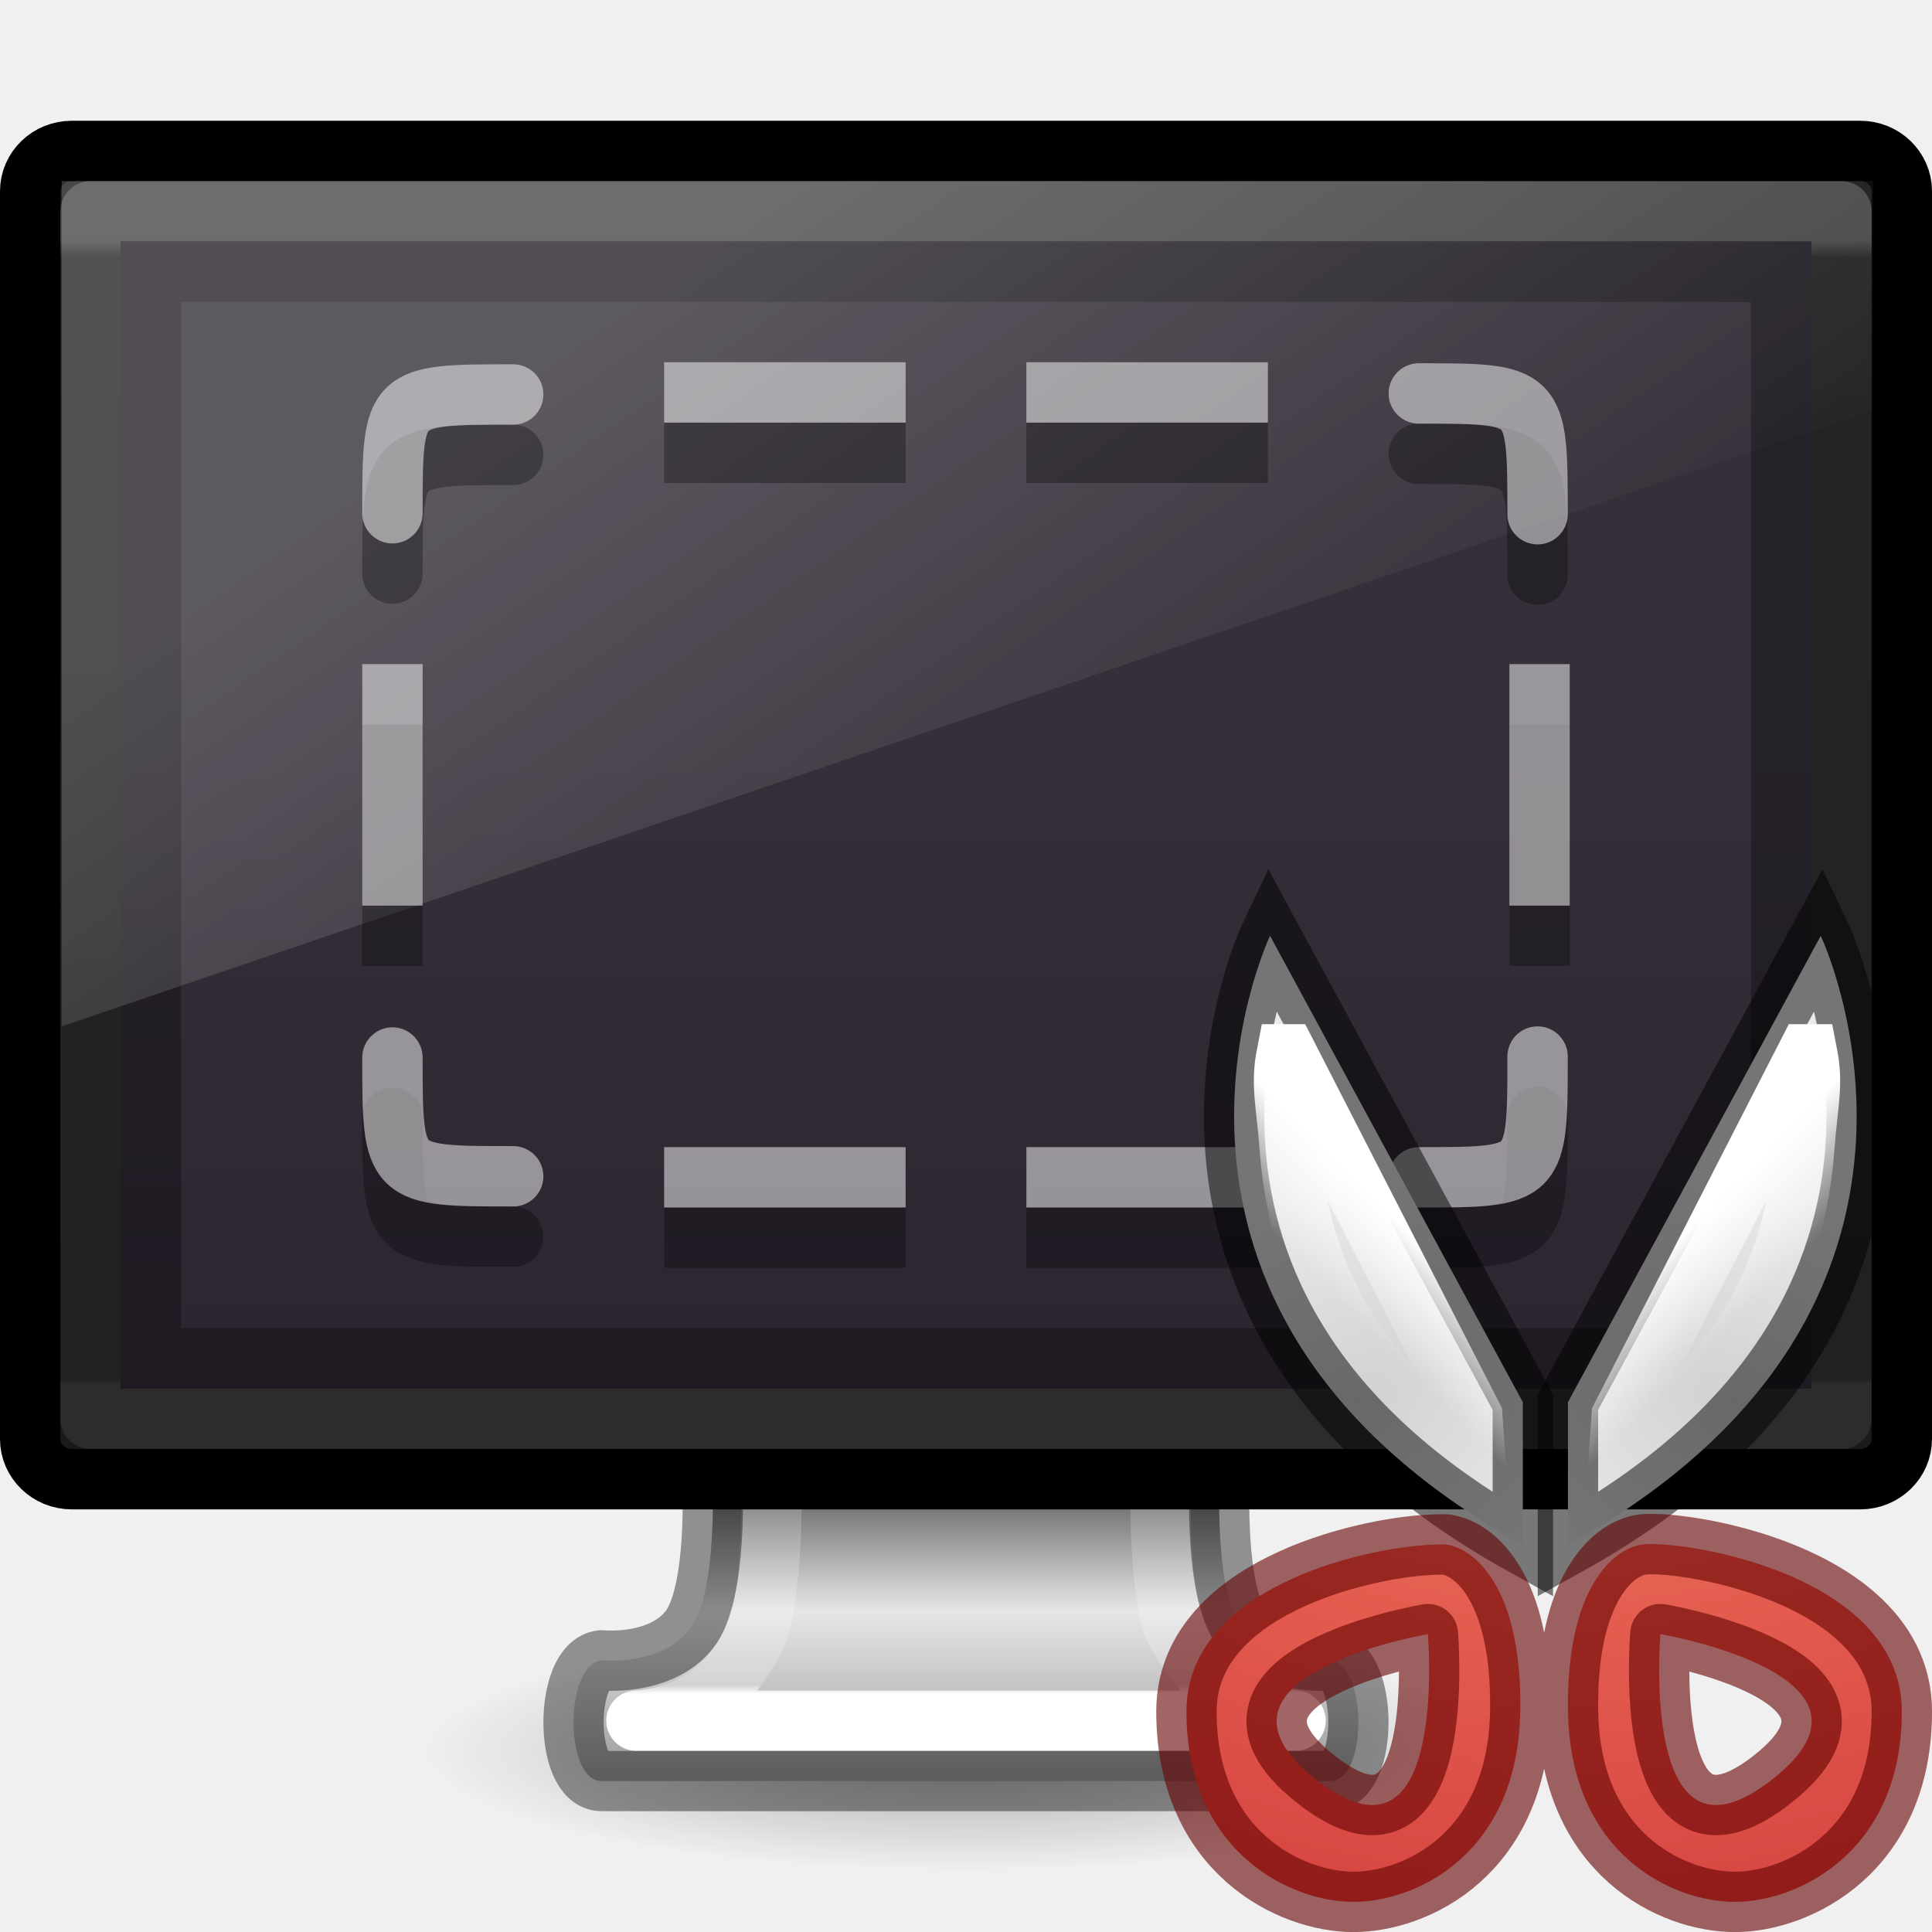
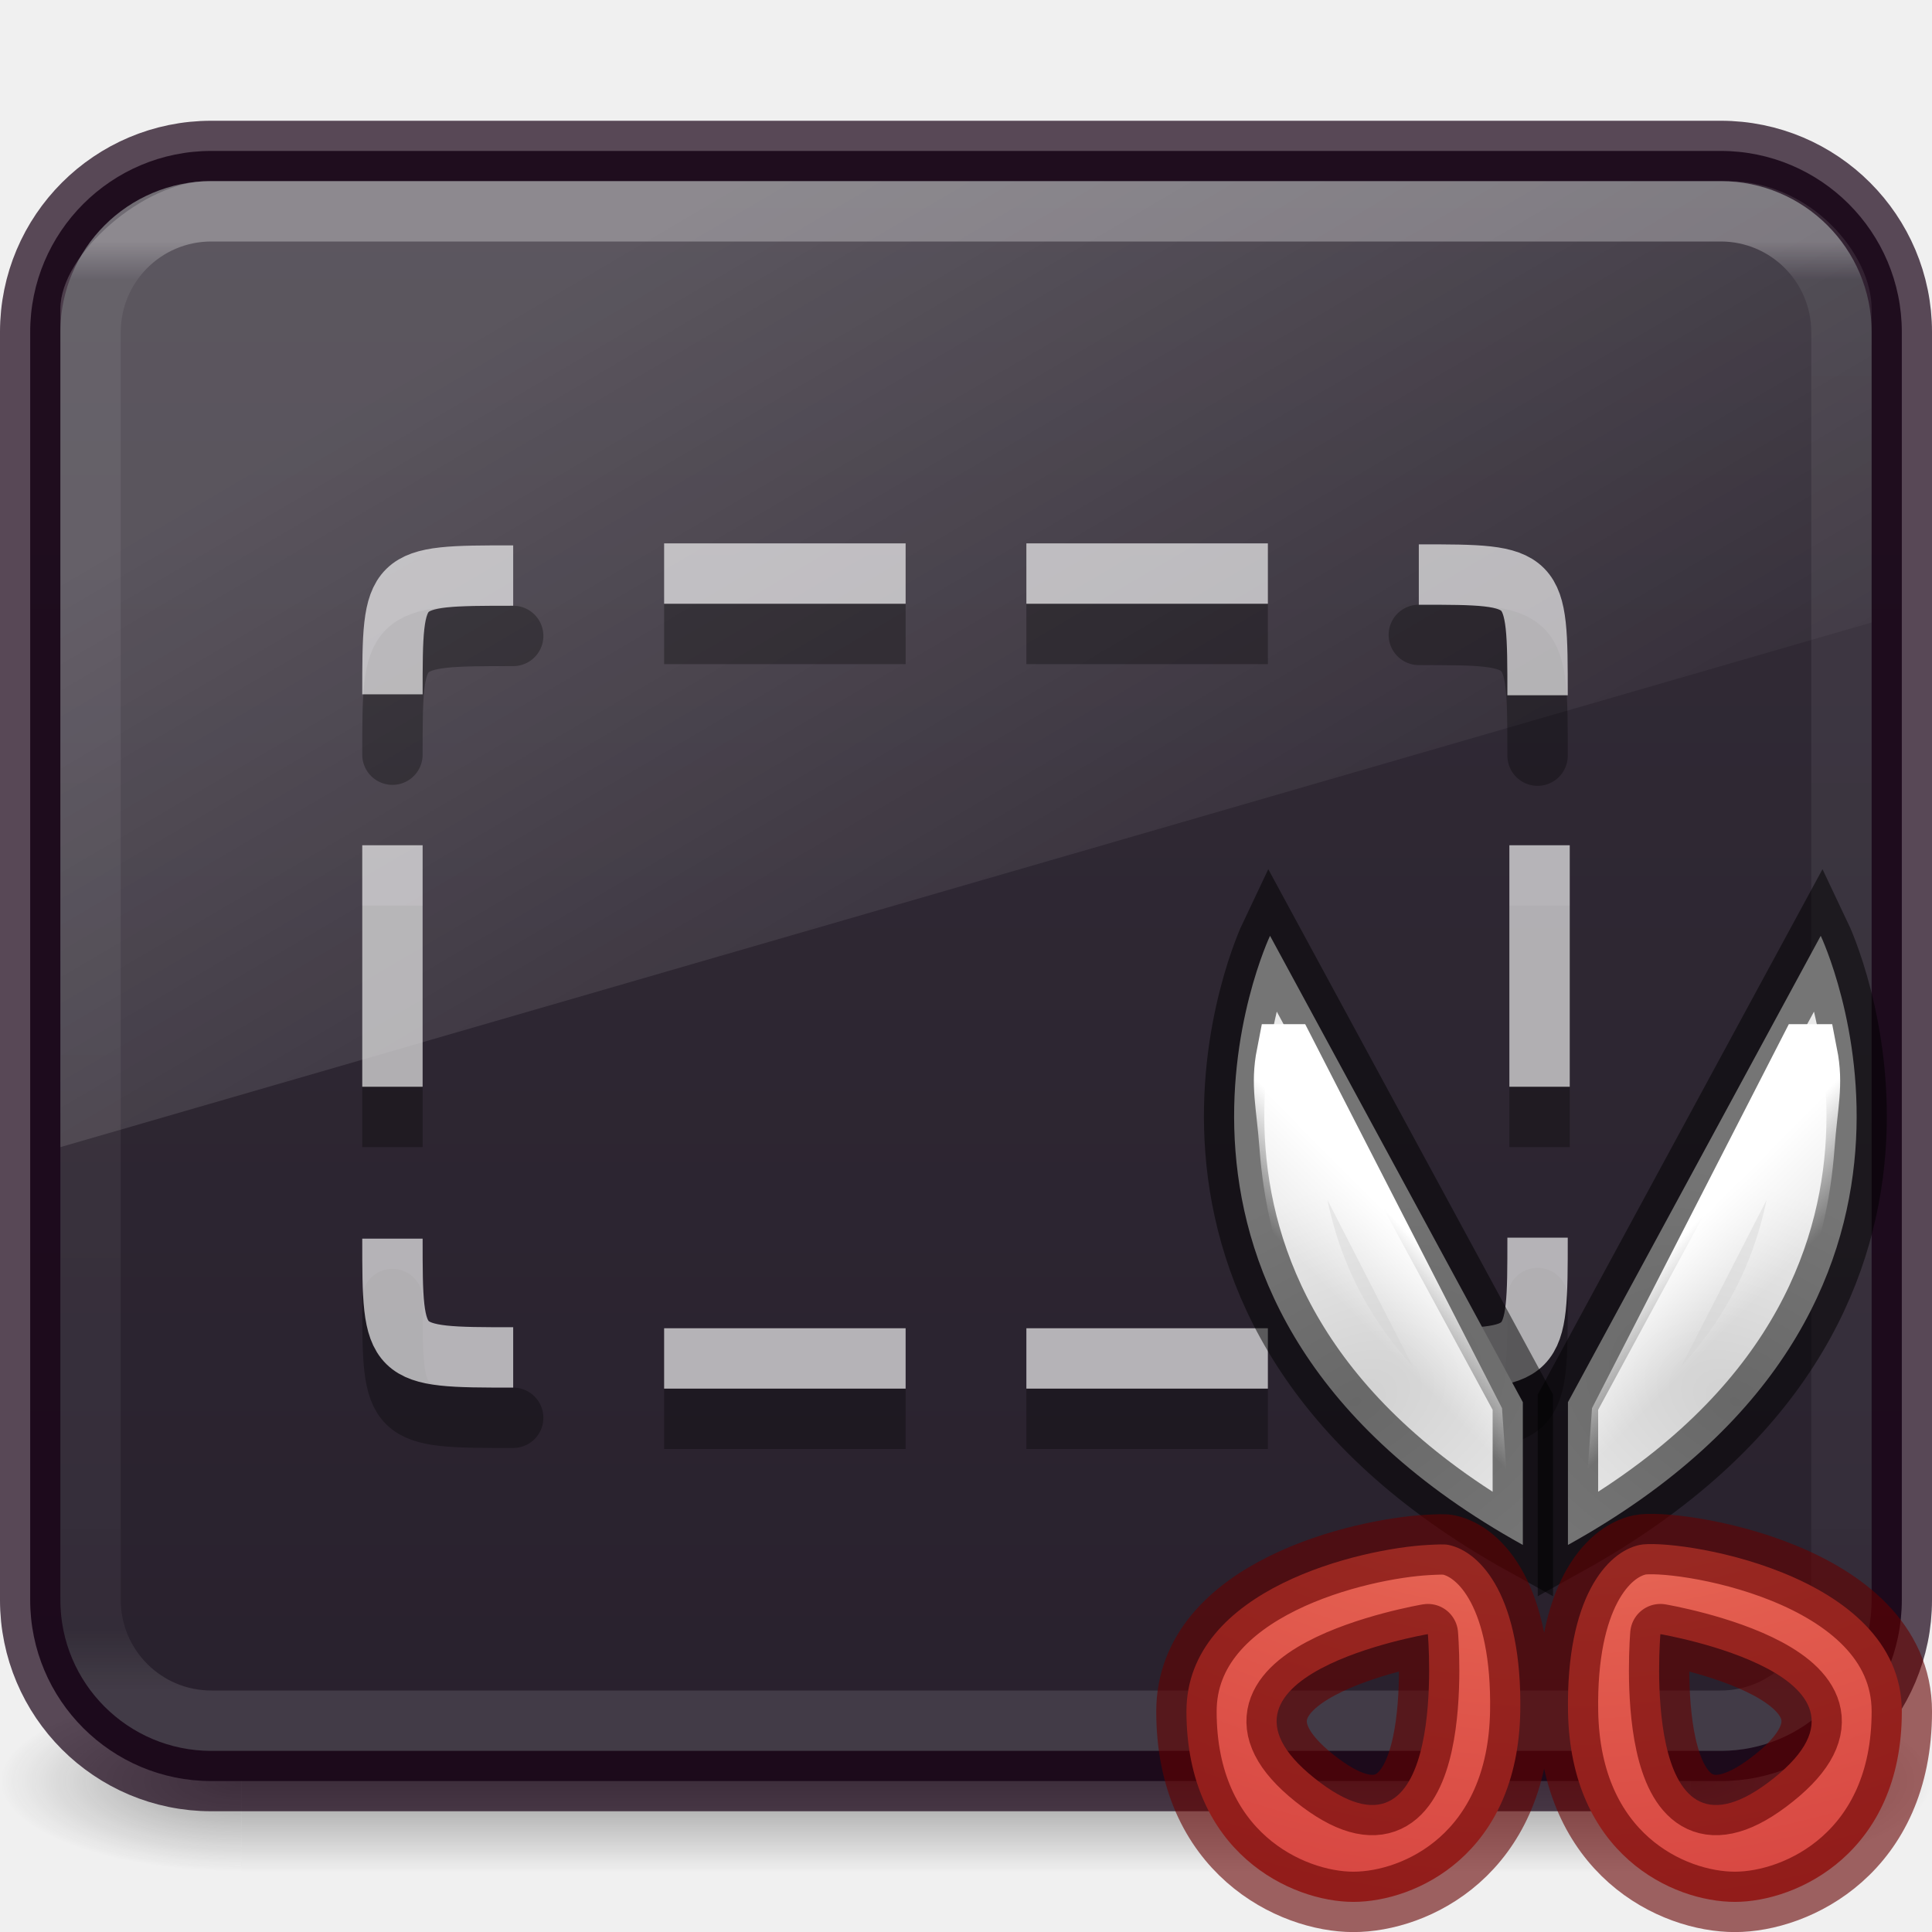
- <svg xmlns="http://www.w3.org/2000/svg" xmlns:xlink="http://www.w3.org/1999/xlink" id="svg4032" height="32" width="32" version="1.1">
-   <defs id="defs4034">
-     <linearGradient id="linearGradient4293">
-       <stop offset="0" style="stop-color:#ffffff;stop-opacity:1" id="stop4295" />
-       <stop offset="0.034" style="stop-color:#ffffff;stop-opacity:0.235" id="stop4297" />
-       <stop offset="0.969" style="stop-color:#ffffff;stop-opacity:0.157" id="stop4299" />
-       <stop offset="1" style="stop-color:#ffffff;stop-opacity:0.392" id="stop4301" />
+ <svg xmlns="http://www.w3.org/2000/svg" xmlns:ns2="http://www.openswatchbook.org/uri/2009/osb" xmlns:xlink="http://www.w3.org/1999/xlink" version="1.1" width="32" height="32" id="svg4151">
+   <defs id="defs4153">
+     <linearGradient id="linearGradient4281">
+       <stop offset="0" style="stop-color:#ffffff;stop-opacity:1" id="stop4283" />
+       <stop offset="0.026" style="stop-color:#ffffff;stop-opacity:0.235" id="stop4285" />
+       <stop offset="0.958" style="stop-color:#ffffff;stop-opacity:0.157" id="stop4287" />
+       <stop offset="1" style="stop-color:#ffffff;stop-opacity:0.392" id="stop4289" />
    </linearGradient>
-     <linearGradient id="linearGradient3223">
-       <stop offset="0" style="stop-color:#ffffff;stop-opacity:1" id="stop3225" />
-       <stop offset="0.015" style="stop-color:#ffffff;stop-opacity:0.235" id="stop3227" />
-       <stop offset="0.996" style="stop-color:#ffffff;stop-opacity:0.157" id="stop3229" />
-       <stop offset="1" style="stop-color:#ffffff;stop-opacity:0.392" id="stop3231" />
+     <linearGradient x1="24" y1="6.24" x2="24" y2="41.76" id="linearGradient3174" xlink:href="#linearGradient4281" gradientUnits="userSpaceOnUse" gradientTransform="matrix(0.7837838,0,0,0.6756757,-2.810812,-0.2200002)" />
+     <radialGradient cx="4.993" cy="43.5" r="2.5" fx="4.993" fy="43.5" id="radialGradient2976" xlink:href="#linearGradient3688-166-749-6" gradientUnits="userSpaceOnUse" gradientTransform="matrix(1.603027,0,0,0.5999999,19.9905,3.400005)" />
+     <linearGradient id="linearGradient3688-166-749-6">
+       <stop id="stop2883-8" style="stop-color:#181818;stop-opacity:1" offset="0" />
+       <stop id="stop2885-3" style="stop-color:#181818;stop-opacity:0" offset="1" />
    </linearGradient>
-     <linearGradient id="linearGradient3178">
-       <stop offset="0" style="stop-color:#787878;stop-opacity:1" id="stop3180" />
-       <stop offset="0.24" style="stop-color:#c8c8c8;stop-opacity:1" id="stop3184" />
-       <stop offset="0.335" style="stop-color:#e6e6e6;stop-opacity:1" id="stop3186" />
-       <stop offset="1" style="stop-color:#8c8c8c;stop-opacity:1" id="stop3188" />
+     <radialGradient cx="4.993" cy="43.5" r="2.5" fx="4.993" fy="43.5" id="radialGradient2978" xlink:href="#linearGradient3688-464-309-7" gradientUnits="userSpaceOnUse" gradientTransform="matrix(1.603027,0,0,0.5999999,-12.0095,-55.59999)" />
+     <linearGradient id="linearGradient3688-464-309-7">
+       <stop id="stop2889-0" style="stop-color:#181818;stop-opacity:1" offset="0" />
+       <stop id="stop2891-66" style="stop-color:#181818;stop-opacity:0" offset="1" />
    </linearGradient>
-     <linearGradient id="linearGradient10691-1">
-       <stop offset="0" style="stop-color:#000000;stop-opacity:1" id="stop10693-3" />
-       <stop offset="1" style="stop-color:#000000;stop-opacity:0" id="stop10695-1" />
+     <linearGradient x1="25.058" y1="47.028" x2="25.058" y2="39.999" id="linearGradient2980" xlink:href="#linearGradient3702-501-757-3" gradientUnits="userSpaceOnUse" gradientTransform="matrix(0.8571428,0,0,0.4285713,-4.571428,10.85715)" />
+     <linearGradient id="linearGradient3702-501-757-3">
+       <stop id="stop2895-3" style="stop-color:#181818;stop-opacity:0" offset="0" />
+       <stop id="stop2897-28" style="stop-color:#181818;stop-opacity:1" offset="0.5" />
+       <stop id="stop2899-8" style="stop-color:#181818;stop-opacity:0" offset="1" />
    </linearGradient>
-     <linearGradient gradientTransform="matrix(0.681844,0,0,0.6063426,-254.2496,-27.79798)" gradientUnits="userSpaceOnUse" xlink:href="#linearGradient3178" id="linearGradient3138" y2="95.366" x2="397.073" y1="87.076" x1="397.073" />
-     <radialGradient gradientTransform="matrix(1.245086,0,0,0.2766858,7.654546,8.631578)" gradientUnits="userSpaceOnUse" xlink:href="#linearGradient10691-1" id="radialGradient3143" fy="73.616" fx="6.703" r="7.228" cy="73.616" cx="6.703" />
-     <linearGradient gradientTransform="matrix(0.767353,0,0,0.517399,-2.41648,1.589522)" gradientUnits="userSpaceOnUse" xlink:href="#linearGradient4293" id="linearGradient3157" y2="42.989" x2="24.81" y1="51.15" x1="24.81" />
-     <linearGradient gradientTransform="matrix(0.7837839,0,0,0.5405405,-2.810818,0.5270332)" gradientUnits="userSpaceOnUse" xlink:href="#linearGradient3223" id="linearGradient3200" y2="41.423" x2="24" y1="6.392" x1="24" />
-     <linearGradient id="outerBackgroundGradient-5-0-2">
-       <stop offset="0" style="stop-color:#261e2b;stop-opacity:1" id="stop3864-8-6-4-7" />
-       <stop offset="1" style="stop-color:#352f39;stop-opacity:1" id="stop3866-9-1-86-7" />
+     <linearGradient id="linearGradient3764">
+       <stop id="stop3766" style="stop-color:#d1d1d1;stop-opacity:1" offset="0" />
+       <stop id="stop3768" style="stop-color:#eaeaea;stop-opacity:1" offset="1" />
    </linearGradient>
-     <linearGradient gradientTransform="matrix(0.7000001,0,0,0.8260869,1.299998,10.6087)" gradientUnits="userSpaceOnUse" xlink:href="#outerBackgroundGradient-5-0-2" id="linearGradient3248" y2="2" x2="15" y1="24.619" x1="15" />
-     <linearGradient id="linearGradient3880-3">
-       <stop offset="0" style="stop-color:#ffffff;stop-opacity:1" id="stop3883-1" />
-       <stop offset="1" style="stop-color:#ffffff;stop-opacity:0" id="stop3885-5" />
-     </linearGradient>
-     <linearGradient gradientTransform="matrix(0.7500001,0,0,0.7777777,0.2711012,9.222222)" gradientUnits="userSpaceOnUse" xlink:href="#linearGradient3880-3" id="linearGradient3368" y2="12" x2="20" y1="-3" x1="10" />
    <linearGradient id="linearGradient3242-7-6">
-       <stop offset="0" style="stop-color:#f89b7e;stop-opacity:1" id="stop3244-6-4" />
-       <stop offset="0.262" style="stop-color:#e35d4f;stop-opacity:1" id="stop3246-7-5" />
-       <stop offset="0.661" style="stop-color:#c6262e;stop-opacity:1" id="stop3248-8-6" />
-       <stop offset="1" style="stop-color:#690b2c;stop-opacity:1" id="stop3250-6-8" />
-     </linearGradient>
-     <linearGradient id="linearGradient4685-8">
-       <stop offset="0" style="stop-color:#ffffff;stop-opacity:1" id="stop4687-4" />
-       <stop offset="1" style="stop-color:#ffffff;stop-opacity:0" id="stop4689-7" />
+       <stop id="stop3244-6-4" style="stop-color:#f89b7e;stop-opacity:1" offset="0" />
+       <stop id="stop3246-7-5" style="stop-color:#e35d4f;stop-opacity:1" offset="0.262" />
+       <stop id="stop3248-8-6" style="stop-color:#c6262e;stop-opacity:1" offset="0.661" />
+       <stop id="stop3250-6-8" style="stop-color:#690b2c;stop-opacity:1" offset="1" />
    </linearGradient>
    <linearGradient id="linearGradient4685">
      <stop offset="0" style="stop-color:#ffffff;stop-opacity:1" id="stop4687" />
      <stop offset="1" style="stop-color:#ffffff;stop-opacity:0" id="stop4689" />
    </linearGradient>
-     <linearGradient id="linearGradient3764">
-       <stop offset="0" style="stop-color:#d1d1d1;stop-opacity:1" id="stop3766" />
-       <stop offset="1" style="stop-color:#eaeaea;stop-opacity:1" id="stop3768" />
+     <linearGradient id="outerBackgroundGradient-5-0">
+       <stop id="stop3864-8-6-4" style="stop-color:#261e2b;stop-opacity:1" offset="0" />
+       <stop id="stop3866-9-1-86" style="stop-color:#352f39;stop-opacity:1" offset="1" />
    </linearGradient>
+     <linearGradient x1="10" y1="-3" x2="20" y2="12" id="linearGradient3887" xlink:href="#linearGradient4685" gradientUnits="userSpaceOnUse" gradientTransform="matrix(1.152496,0,0,1.017358,-8.136757,11.13886)" />
+     <linearGradient id="linearGradient4526" ns2:paint="solid">
+       <stop style="stop-color:#ffffff;stop-opacity:1;" offset="0" id="stop4528" />
+     </linearGradient>
+     <linearGradient xlink:href="#outerBackgroundGradient-5-0" id="linearGradient1272" gradientUnits="userSpaceOnUse" gradientTransform="matrix(1.148148,0,0,1,-67.06266,-59.93197)" x1="18.567" y1="95.481" x2="18.567" y2="57.831" />
    <radialGradient gradientTransform="matrix(-0.3999478,-0.7980644,-1.199829,0.5985514,1276.255,-586.2311)" gradientUnits="userSpaceOnUse" xlink:href="#linearGradient3764" id="radialGradient4407" fy="1039.7" fx="15" r="3.527" cy="1039.7" cx="15" />
    <radialGradient gradientTransform="matrix(0.3999478,-0.7980644,1.199829,0.5985514,-1225.064,-586.2311)" gradientUnits="userSpaceOnUse" xlink:href="#linearGradient3764" id="radialGradient4409" fy="1039.7" fx="15" r="3.527" cy="1039.7" cx="15" />
    <radialGradient gradientTransform="matrix(0,2.085674,-2.576646,0,51.56159,1.953842)" gradientUnits="userSpaceOnUse" xlink:href="#linearGradient3242-7-6" id="radialGradient4411" fy="9.994" fx="8.863" r="12.672" cy="9.994" cx="8.863" />
    <linearGradient gradientTransform="matrix(0.490435,0,0,0.5004551,1.007456,0.7802657)" gradientUnits="userSpaceOnUse" xlink:href="#linearGradient4685" id="linearGradient4413" y2="42.054" x2="58.033" y1="40" x1="56" />
-     <linearGradient gradientTransform="matrix(-0.490435,0,0,0.5004551,50.23125,0.780266)" gradientUnits="userSpaceOnUse" xlink:href="#linearGradient4685-8" id="linearGradient4415" y2="42.054" x2="58.033" y1="40" x1="56" />
+     <linearGradient gradientTransform="matrix(-0.490435,0,0,0.5004551,50.23125,0.780266)" gradientUnits="userSpaceOnUse" xlink:href="#linearGradient4685" id="linearGradient4415" y2="42.054" x2="58.033" y1="40" x1="56" />
  </defs>
-   <path style="opacity:0.3;fill:url(#radialGradient3143);fill-opacity:1;fill-rule:nonzero;stroke:none;stroke-width:0.8;marker:none;visibility:visible;display:inline;overflow:visible" id="path2589" d="m 25,29 c 0,1.105 -4.029,2 -9,2 C 11.029,31 7,30.105 7,29 7,27.895 11.029,27 16,27 20.971,27 25,27.895 25,29 l 0,0 z" />
-   <path style="color:#000000;fill:url(#linearGradient3138);fill-opacity:1;fill-rule:nonzero;stroke:none;stroke-width:0.998;marker:none;visibility:visible;display:inline;overflow:visible;enable-background:new" id="rect1789-8" d="m 11.799,24.5 c 0,0 0.097,1.899 -0.387,2.5 -0.484,0.601 -1.447,0.5 -1.447,0.5 -0.618,0.063 -0.623,2 0,2 l 12.069,0 c 0.623,0 0.618,-1.938 0,-2 0,0 -0.963,0.101 -1.446,-0.5 -0.484,-0.601 -0.387,-2.5 -0.387,-2.5 l -8.403,0 z" />
-   <path style="color:#000000;fill:none;stroke:url(#linearGradient3157);stroke-width:1;stroke-linecap:round;stroke-linejoin:round;stroke-miterlimit:4;stroke-opacity:1;stroke-dasharray:none;stroke-dashoffset:0;marker:none;visibility:visible;display:inline;overflow:visible;enable-background:accumulate" id="path4050" d="m 12.786,22.209 c 0,0 0.002,2.844 -0.02,3.261 -0.02,0.382 -0.056,0.786 -0.118,1.158 -0.063,0.371 -0.197,0.652 -0.442,0.988 -0.54,0.742 -1.338,0.865 -1.664,0.884 l 10.916,0 C 21.131,28.481 20.369,28.288 19.828,27.547 19.584,27.21 19.414,27 19.352,26.628 19.289,26.257 19.253,25.852 19.234,25.47 19.212,25.053 19.214,22.209 19.214,22.209 z" />
-   <path style="opacity:0.4;color:#000000;fill:none;stroke:#000000;stroke-width:0.998;stroke-linecap:round;stroke-linejoin:round;stroke-miterlimit:4;stroke-opacity:1;stroke-dasharray:none;stroke-dashoffset:0.5;marker:none;visibility:visible;display:inline;overflow:visible;enable-background:new" id="rect1789-8-2" d="m 11.799,24.5 c 0,0 0.097,1.899 -0.387,2.5 -0.484,0.601 -1.447,0.5 -1.447,0.5 -0.618,0.063 -0.623,2 0,2 l 12.069,0 c 0.623,0 0.618,-1.938 0,-2 0,0 -0.963,0.101 -1.446,-0.5 -0.484,-0.601 -0.387,-2.5 -0.387,-2.5 l -8.403,0 z" />
-   <rect style="fill:#1a1a1a;fill-opacity:1;stroke:#000000;stroke-width:1;stroke-linecap:round;stroke-linejoin:round;stroke-miterlimit:4;stroke-opacity:1;stroke-dasharray:none;stroke-dashoffset:0.5" id="rect2722" y="2.5" x="0.5" ry="0.667" rx="0.689" height="22" width="31" />
-   <rect style="opacity:0.2;fill:none;stroke:url(#linearGradient3200);stroke-width:1;stroke-linecap:round;stroke-linejoin:round;stroke-miterlimit:4;stroke-opacity:1;stroke-dasharray:none;stroke-dashoffset:0" id="rect6741-9" y="3.5" x="1.5" ry="0" rx="0" height="20" width="29" />
-   <path style="fill:url(#linearGradient3248);fill-opacity:1;stroke:none;display:inline" id="rect2722-0-2" d="M 2,4 30,4 30,23 2,23 z" />
-   <path style="opacity:0.3;color:#000000;fill:#000000;fill-opacity:1;fill-rule:nonzero;stroke:none;marker:none;visibility:visible;display:inline;overflow:visible;enable-background:accumulate" id="rect2722-0-2-0" d="M 2,4 2,23 30,23 30,4 z M 3,5 29,5 29,22 3,22 z" />
-   <path style="opacity:0.2;fill:url(#linearGradient3368);fill-opacity:1;stroke:none;display:inline" id="rect3872-1" d="m 1.021,3 0,14 L 31.021,6.792 31.021,3 z" />
-   <path style="opacity:0.3;fill:#000000;fill-opacity:1;fill-rule:evenodd;stroke:none" id="path4477-4-2" d="m 11,7 0,1 4,0 0,-1 -4,0 z m 6,0 0,1 4,0 0,-1 -4,0 z m -11,5 0,4 1,0 0,-4 -1,0 z m 19,0 0,4 1,0 0,-4 -1,0 z m -14,8 0,1 4,0 0,-1 -4,0 z m 6,0 0,1 4,0 0,-1 -4,0 z" />
-   <path style="opacity:0.5;fill:#ffffff;fill-opacity:1;fill-rule:evenodd;stroke:none" id="path4477-4" d="m 11,6 0,1 4,0 0,-1 -4,0 z m 6,0 0,1 4,0 0,-1 -4,0 z m -11,5 0,4 1,0 0,-4 -1,0 z m 19,0 0,4 1,0 0,-4 -1,0 z m -14,8 0,1 4,0 0,-1 -4,0 z m 6,0 0,1 4,0 0,-1 -4,0 z" />
-   <path style="opacity:0.3;fill:none;stroke:#000000;stroke-width:1;stroke-linecap:round;stroke-linejoin:miter;stroke-miterlimit:4;stroke-opacity:1;stroke-dasharray:none" id="path2387-0-1-2-8" d="m 25.467,18.5 c 0,2 0,2 -1.967,2 m -15,-0.017 c -2,0 -2,0 -2,-1.967 M 25.467,9.517 c 0,-2 0,-2 -1.967,-2 m -15,0.017 c -2,0 -2,0 -2,1.967" />
-   <path style="opacity:0.5;fill:none;stroke:#ffffff;stroke-width:1;stroke-linecap:round;stroke-linejoin:miter;stroke-miterlimit:4;stroke-opacity:1;stroke-dasharray:none" id="path2387-0-1-2" d="m 25.467,17.5 c 0,2 0,2 -1.967,2 m -15,-0.017 c -2,0 -2,0 -2,-1.967 M 25.467,8.517 c 0,-2 0,-2 -1.967,-2 m -15,0.017 c -2,0 -2,0 -2,1.967" />
-   <g id="g4397" transform="matrix(1.120137,0,0,1.120137,-3.074,-3.784306)">
-     <path style="fill:url(#radialGradient4407);fill-opacity:1;stroke:none" id="path3782" d="m 25.262,24.112 -3.738,-6.896 c 0,0 -2.609,5.488 3.738,9.007 z" />
-     <path style="fill:url(#radialGradient4409);fill-opacity:1;stroke:none" id="path2990" d="m 25.929,24.112 3.738,-6.896 c 0,0 2.609,5.488 -3.738,9.007 z" />
-     <path style="color:#000000;fill:url(#radialGradient4411);fill-opacity:1;fill-rule:nonzero;stroke:none;stroke-width:1;marker:none;visibility:visible;display:inline;overflow:visible;enable-background:accumulate" id="path3788" d="m 23.858,26.223 c -0.974,0.052 -3.57,0.641 -3.57,2.463 0,2.082 1.543,2.815 2.468,2.815 0.926,0 2.432,-0.704 2.468,-2.815 0.029,-1.683 -0.575,-2.359 -1.058,-2.463 -0.06,-0.013 -0.169,-0.007 -0.309,0 z m 3.13,0 c -0.483,0.104 -1.086,0.78 -1.058,2.463 0.036,2.111 1.543,2.815 2.468,2.815 0.926,0 2.468,-0.733 2.468,-2.815 0,-2.082 -3.396,-2.566 -3.879,-2.463 z m -3.13,1.319 c 0,0 0.309,3.612 -1.587,2.199 -2.108,-1.572 1.587,-2.199 1.587,-2.199 z m 3.438,0 c 0,0 3.695,0.627 1.587,2.199 -1.896,1.413 -1.587,-2.199 -1.587,-2.199 z" />
-     <path style="opacity:0.5;fill:none;stroke:#000000;stroke-width:0.893px;stroke-linecap:butt;stroke-linejoin:miter;stroke-opacity:1" id="path3782-0" d="m 25.262,24.112 -3.738,-6.896 c 0,0 -2.609,5.488 3.738,9.007 z" />
-     <path style="opacity:0.5;fill:none;stroke:#000000;stroke-width:0.893px;stroke-linecap:butt;stroke-linejoin:miter;stroke-opacity:1" id="path2990-3" d="m 25.929,24.112 3.738,-6.896 c 0,0 2.609,5.488 -3.738,9.007 z" />
-     <path style="fill:none;stroke:url(#linearGradient4413);stroke-width:0.893px;stroke-linecap:butt;stroke-linejoin:miter;stroke-opacity:1" id="path4683" d="m 29.468,18.969 -2.744,5.354 -0.045,0.65 c 2.139,-1.487 2.642,-3.243 2.747,-4.65 0.047,-0.631 0.132,-0.9 0.043,-1.354 z" />
-     <path style="fill:none;stroke:url(#linearGradient4415);stroke-width:0.893px;stroke-linecap:butt;stroke-linejoin:miter;stroke-opacity:1" id="path4683-1" d="m 21.771,18.969 2.744,5.354 0.045,0.65 c -2.139,-1.487 -2.642,-3.243 -2.747,-4.65 -0.047,-0.631 -0.132,-0.9 -0.043,-1.354 z" />
-     <path style="opacity:0.6;color:#000000;fill:none;stroke:#640000;stroke-width:0.893;stroke-linecap:round;stroke-linejoin:round;stroke-miterlimit:4;stroke-opacity:1;stroke-dasharray:none;stroke-dashoffset:0;marker:none;visibility:visible;display:inline;overflow:visible;enable-background:accumulate" id="path3788-5" d="m 23.858,26.223 c -0.974,0.052 -3.57,0.641 -3.57,2.463 0,2.082 1.543,2.815 2.468,2.815 0.926,0 2.432,-0.704 2.468,-2.815 0.029,-1.683 -0.575,-2.359 -1.058,-2.463 -0.06,-0.013 -0.169,-0.007 -0.309,0 z m 3.13,0 c -0.483,0.104 -1.086,0.78 -1.058,2.463 0.036,2.111 1.543,2.815 2.468,2.815 0.926,0 2.468,-0.733 2.468,-2.815 0,-2.082 -3.396,-2.566 -3.879,-2.463 z m -3.13,1.319 c 0,0 0.309,3.612 -1.587,2.199 -2.108,-1.572 1.587,-2.199 1.587,-2.199 z m 3.438,0 c 0,0 3.695,0.627 1.587,2.199 -1.896,1.413 -1.587,-2.199 -1.587,-2.199 z" />
+   <rect style="opacity:0.4;fill:url(#radialGradient2976);fill-opacity:1;stroke:none;stroke-width:0.562" id="rect2801-0" y="28" x="28" height="3" width="4" />
+   <rect style="opacity:0.4;fill:url(#radialGradient2978);fill-opacity:1;stroke:none;stroke-width:0.562" id="rect3696-2" transform="scale(-1)" y="-31" x="-4" height="3" width="4" />
+   <rect style="opacity:0.4;fill:url(#linearGradient2980);fill-opacity:1;stroke:none;stroke-width:0.562" id="rect3700-1" y="28" x="4" height="3" width="24" />
+   <rect style="color:#000000;font-variation-settings:normal;clip-rule:nonzero;display:inline;overflow:visible;visibility:visible;opacity:1;isolation:auto;mix-blend-mode:normal;color-interpolation:sRGB;color-interpolation-filters:linearRGB;solid-color:#000000;solid-opacity:1;vector-effect:none;fill:url(#linearGradient1272);fill-opacity:1;fill-rule:nonzero;stroke:#170014;stroke-width:1;stroke-linecap:butt;stroke-linejoin:miter;stroke-miterlimit:4;stroke-dasharray:none;stroke-dashoffset:0;stroke-opacity:0.7;marker:none;color-rendering:auto;image-rendering:auto;shape-rendering:auto;text-rendering:auto;enable-background:accumulate;stop-color:#000000;stop-opacity:1" id="rect5505-21" y="2.5" x="0.5" ry="3" rx="3" height="27" width="31" />
+   <rect style="opacity:0.3;fill:none;stroke:url(#linearGradient3174);stroke-width:1;stroke-linecap:round;stroke-linejoin:round;stroke-miterlimit:4;stroke-dasharray:none;stroke-dashoffset:0;stroke-opacity:1" id="rect6741-7-4" y="3.5" x="1.5" ry="2" rx="2" height="25" width="29" />
+   <path id="rect3872" style="display:inline;opacity:0.2;fill:url(#linearGradient3887);fill-opacity:1;stroke:none;stroke-width:1.334" d="M 3.442,3 C 2.39,3 1,4.209 1,5.113 V 19 L 31,10.31 V 5.113 C 31,4.209 29.99,3 28.62,3 Z" />
+   <path style="opacity:0.3;fill:#000000;fill-opacity:1;fill-rule:evenodd;stroke:none" id="path4477-4-2" d="m 11,10 v 1 h 4 v -1 z m 6,0 v 1 h 4 V 10 Z M 6,15 v 4 h 1 v -4 z m 19,0 v 4 h 1 v -4 z m -14,8 v 1 h 4 v -1 z m 6,0 v 1 h 4 v -1 z" />
+   <path style="font-variation-settings:normal;opacity:0.65;vector-effect:none;fill:#ffffff;fill-opacity:1;fill-rule:evenodd;stroke:none;stroke-width:1;stroke-linecap:butt;stroke-linejoin:miter;stroke-miterlimit:4;stroke-dasharray:none;stroke-dashoffset:0;stroke-opacity:1;stop-color:#000000;stop-opacity:1" id="path4477-4-9" d="m 11,9 v 1 h 4 V 9 Z m 6,0 v 1 h 4 V 9 Z M 6,14 v 4 h 1 v -4 z m 19,0 v 4 h 1 v -4 z m -14,8 v 1 h 4 v -1 z m 6,0 v 1 h 4 v -1 z" />
+   <path style="opacity:0.3;fill:none;stroke:#000000;stroke-width:1;stroke-linecap:round;stroke-linejoin:miter;stroke-miterlimit:4;stroke-dasharray:none;stroke-opacity:1" id="path2387-0-1-2-8" d="m 25.467,21.5 c 0,2 0,2 -1.967,2 m -15,-0.017 c -2,0 -2,0 -2,-1.967 m 18.967,-9 c 0,-2 0,-2 -1.967,-2 m -15,0.017 c -2,0 -2,0 -2,1.967" />
+   <path style="font-variation-settings:normal;opacity:0.65;vector-effect:none;fill:none;fill-opacity:1;stroke:#ffffff;stroke-width:1;stroke-linecap:butt;stroke-linejoin:miter;stroke-miterlimit:4;stroke-dasharray:none;stroke-dashoffset:0;stroke-opacity:1;stop-color:#000000;stop-opacity:1" id="path2387-0-1-2" d="m 25.467,20.5 c 0,2 0,2 -1.967,2 m -15,-0.017 c -2,0 -2,0 -2,-1.967 m 18.967,-9 c 0,-2 0,-2 -1.967,-2 m -15,0.017 c -2,0 -2,0 -2,1.967" />
+   <g id="g4397" transform="matrix(1.120137,0,0,1.120137,-3.073999,-3.784306)">
+     <path style="fill:url(#radialGradient4407);fill-opacity:1;stroke:none" id="path3782-1" d="m 25.262,24.112 -3.738,-6.896 c 0,0 -2.609,5.488 3.738,9.007 z" />
+     <path style="fill:url(#radialGradient4409);fill-opacity:1;stroke:none" id="path2990-2" d="m 25.929,24.112 3.738,-6.896 c 0,0 2.609,5.488 -3.738,9.007 z" />
+     <path style="color:#000000;display:inline;overflow:visible;visibility:visible;fill:url(#radialGradient4411);fill-opacity:1;fill-rule:nonzero;stroke:none;stroke-width:1;marker:none;enable-background:accumulate" id="path3788-7" d="m 23.858,26.223 c -0.974,0.052 -3.57,0.641 -3.57,2.463 0,2.082 1.543,2.815 2.468,2.815 0.926,0 2.432,-0.704 2.468,-2.815 0.029,-1.683 -0.575,-2.359 -1.058,-2.463 -0.06,-0.013 -0.169,-0.007 -0.309,0 z m 3.13,0 c -0.483,0.104 -1.086,0.78 -1.058,2.463 0.036,2.111 1.543,2.815 2.468,2.815 0.926,0 2.468,-0.733 2.468,-2.815 0,-2.082 -3.396,-2.566 -3.879,-2.463 z m -3.13,1.319 c 0,0 0.309,3.612 -1.587,2.199 -2.108,-1.572 1.587,-2.199 1.587,-2.199 z m 3.438,0 c 0,0 3.695,0.627 1.587,2.199 -1.896,1.413 -1.587,-2.199 -1.587,-2.199 z" />
+     <path style="opacity:0.5;fill:none;stroke:#000000;stroke-width:0.893px;stroke-linecap:butt;stroke-linejoin:miter;stroke-opacity:1" id="path3782-0-0" d="m 25.262,24.112 -3.738,-6.896 c 0,0 -2.609,5.488 3.738,9.007 z" />
+     <path style="opacity:0.5;fill:none;stroke:#000000;stroke-width:0.893px;stroke-linecap:butt;stroke-linejoin:miter;stroke-opacity:1" id="path2990-3-9" d="m 25.929,24.112 3.738,-6.896 c 0,0 2.609,5.488 -3.738,9.007 z" />
+     <path style="fill:none;stroke:url(#linearGradient4413);stroke-width:0.893px;stroke-linecap:butt;stroke-linejoin:miter;stroke-opacity:1" id="path4683-3" d="m 29.468,18.969 -2.744,5.354 -0.045,0.65 c 2.139,-1.487 2.642,-3.243 2.747,-4.65 0.047,-0.631 0.132,-0.9 0.043,-1.354 z" />
+     <path style="fill:none;stroke:url(#linearGradient4415);stroke-width:0.893px;stroke-linecap:butt;stroke-linejoin:miter;stroke-opacity:1" id="path4683-1-6" d="m 21.771,18.969 2.744,5.354 0.045,0.65 c -2.139,-1.487 -2.642,-3.243 -2.747,-4.65 -0.047,-0.631 -0.132,-0.9 -0.043,-1.354 z" />
+     <path style="color:#000000;display:inline;overflow:visible;visibility:visible;opacity:0.6;fill:none;stroke:#640000;stroke-width:0.893;stroke-linecap:round;stroke-linejoin:round;stroke-miterlimit:4;stroke-dasharray:none;stroke-dashoffset:0;stroke-opacity:1;marker:none;enable-background:accumulate" id="path3788-5-0" d="m 23.858,26.223 c -0.974,0.052 -3.57,0.641 -3.57,2.463 0,2.082 1.543,2.815 2.468,2.815 0.926,0 2.432,-0.704 2.468,-2.815 0.029,-1.683 -0.575,-2.359 -1.058,-2.463 -0.06,-0.013 -0.169,-0.007 -0.309,0 z m 3.13,0 c -0.483,0.104 -1.086,0.78 -1.058,2.463 0.036,2.111 1.543,2.815 2.468,2.815 0.926,0 2.468,-0.733 2.468,-2.815 0,-2.082 -3.396,-2.566 -3.879,-2.463 z m -3.13,1.319 c 0,0 0.309,3.612 -1.587,2.199 -2.108,-1.572 1.587,-2.199 1.587,-2.199 z m 3.438,0 c 0,0 3.695,0.627 1.587,2.199 -1.896,1.413 -1.587,-2.199 -1.587,-2.199 z" />
  </g>
</svg>
